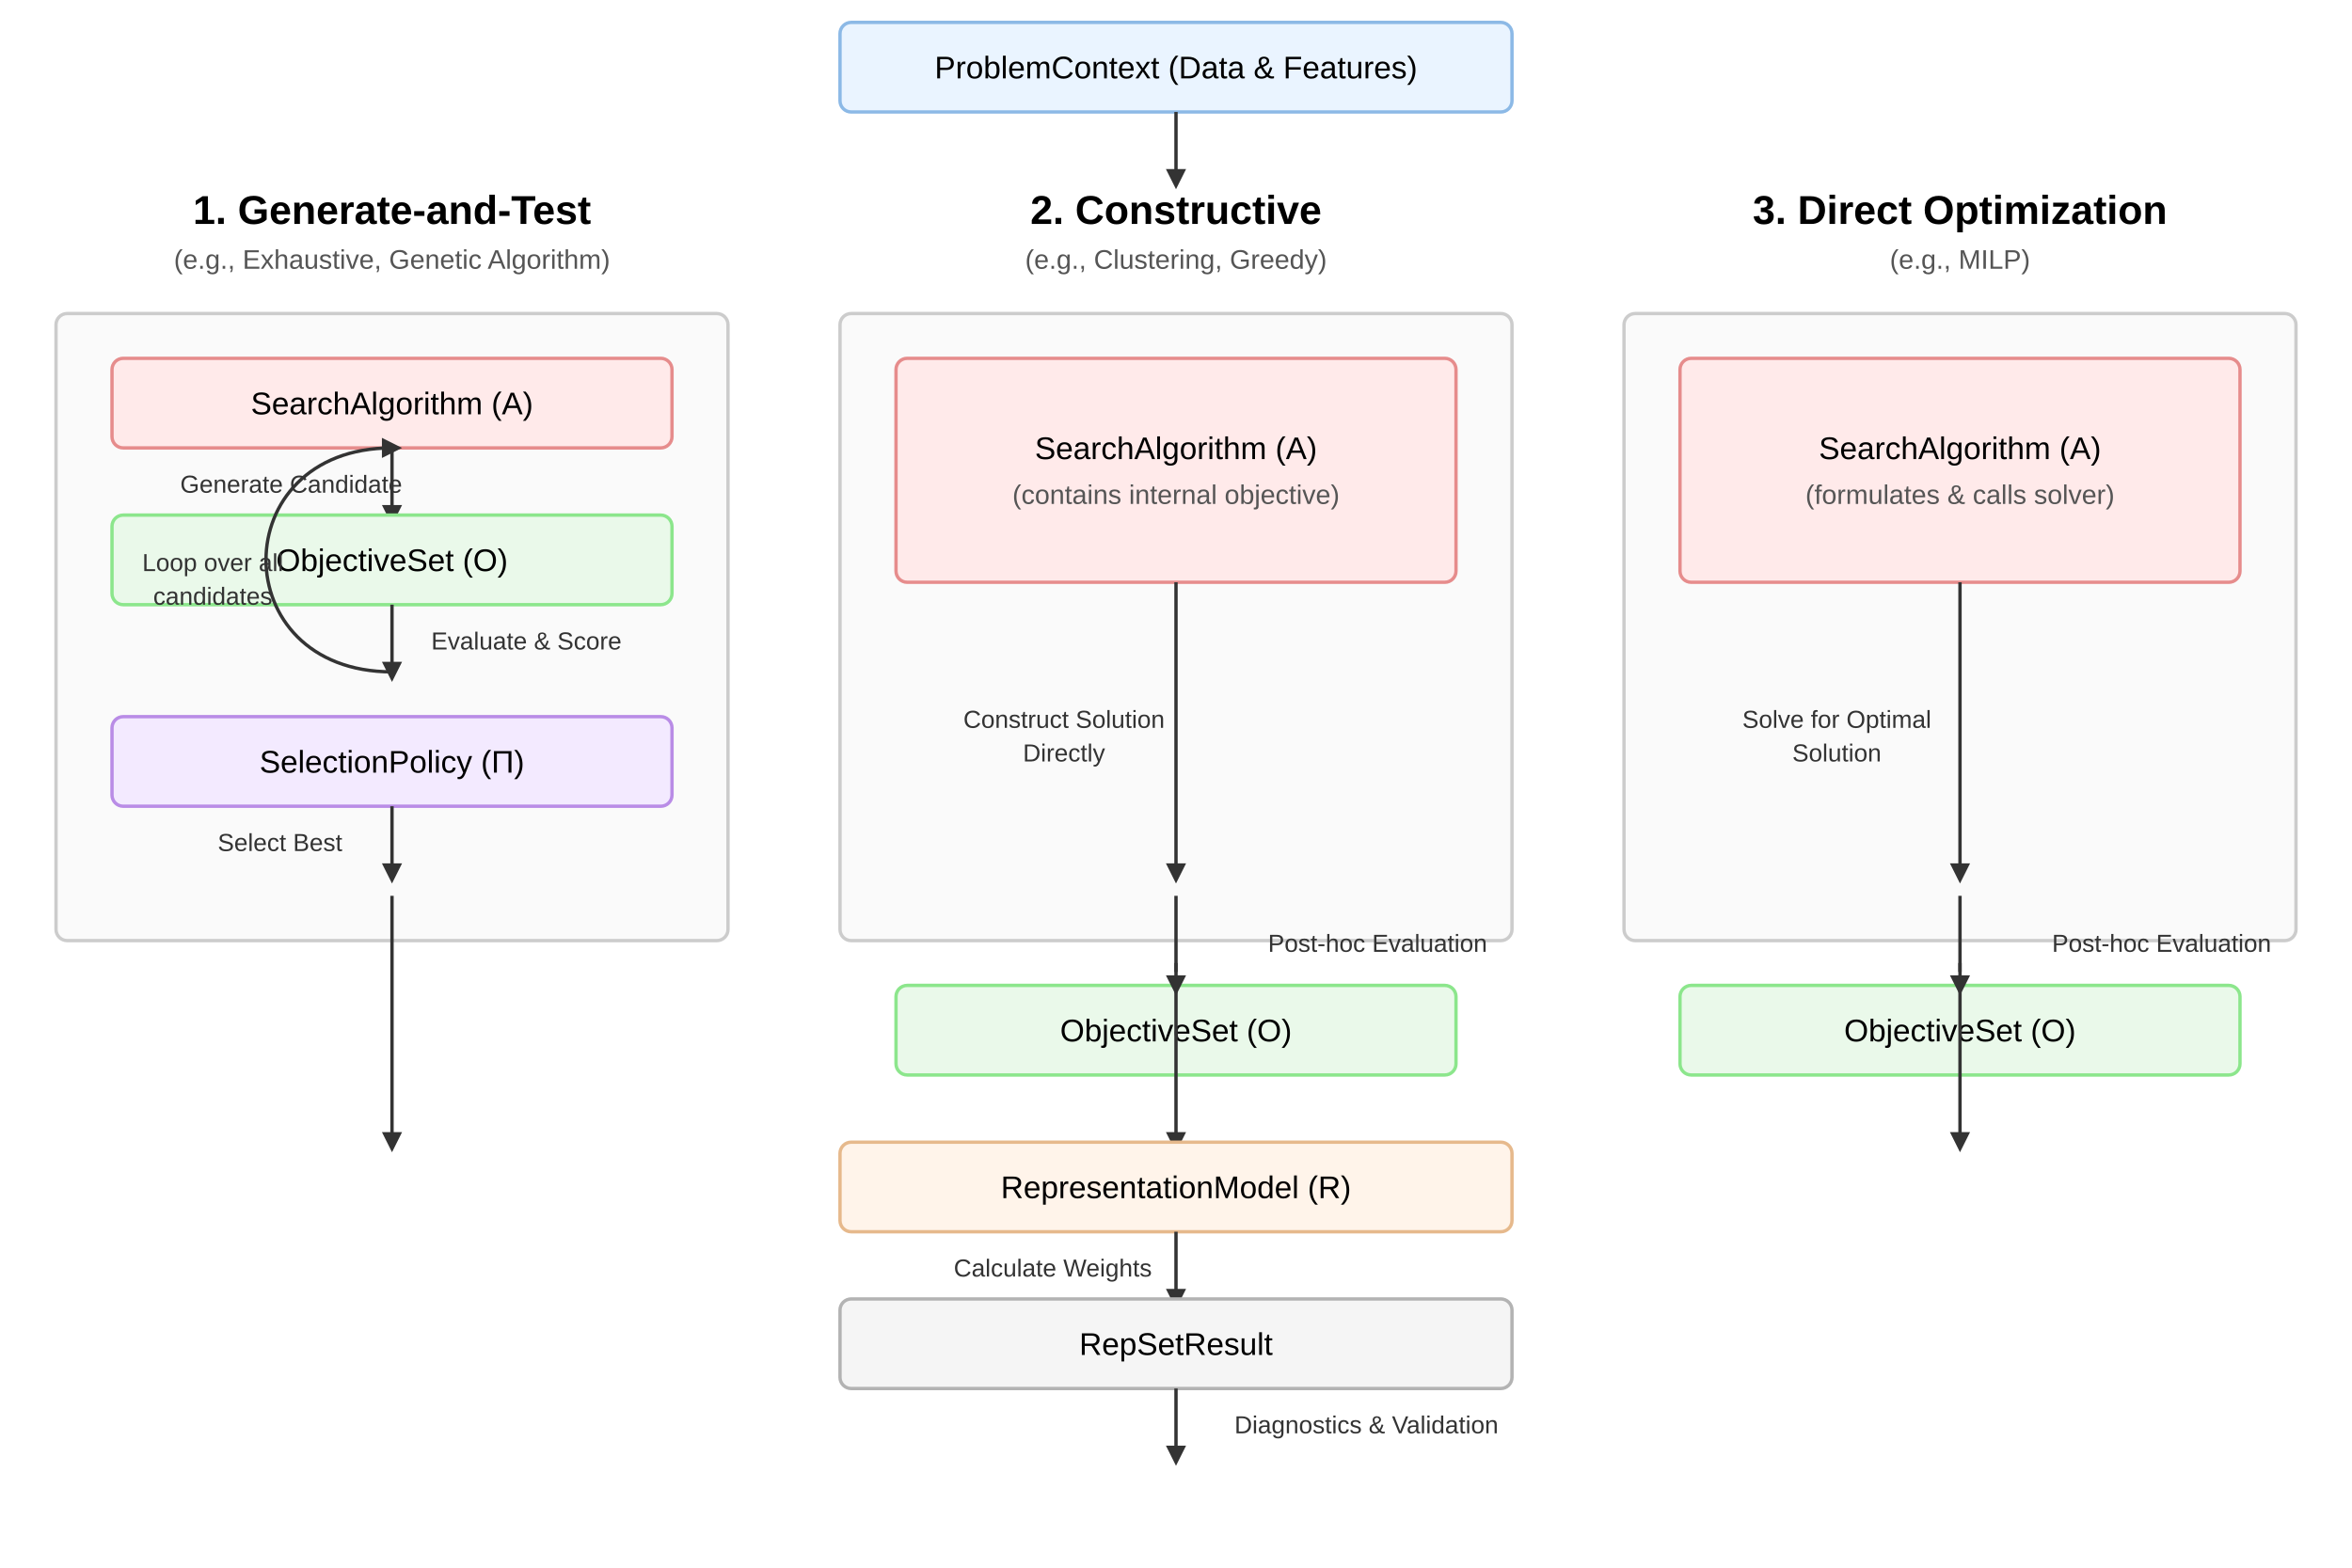
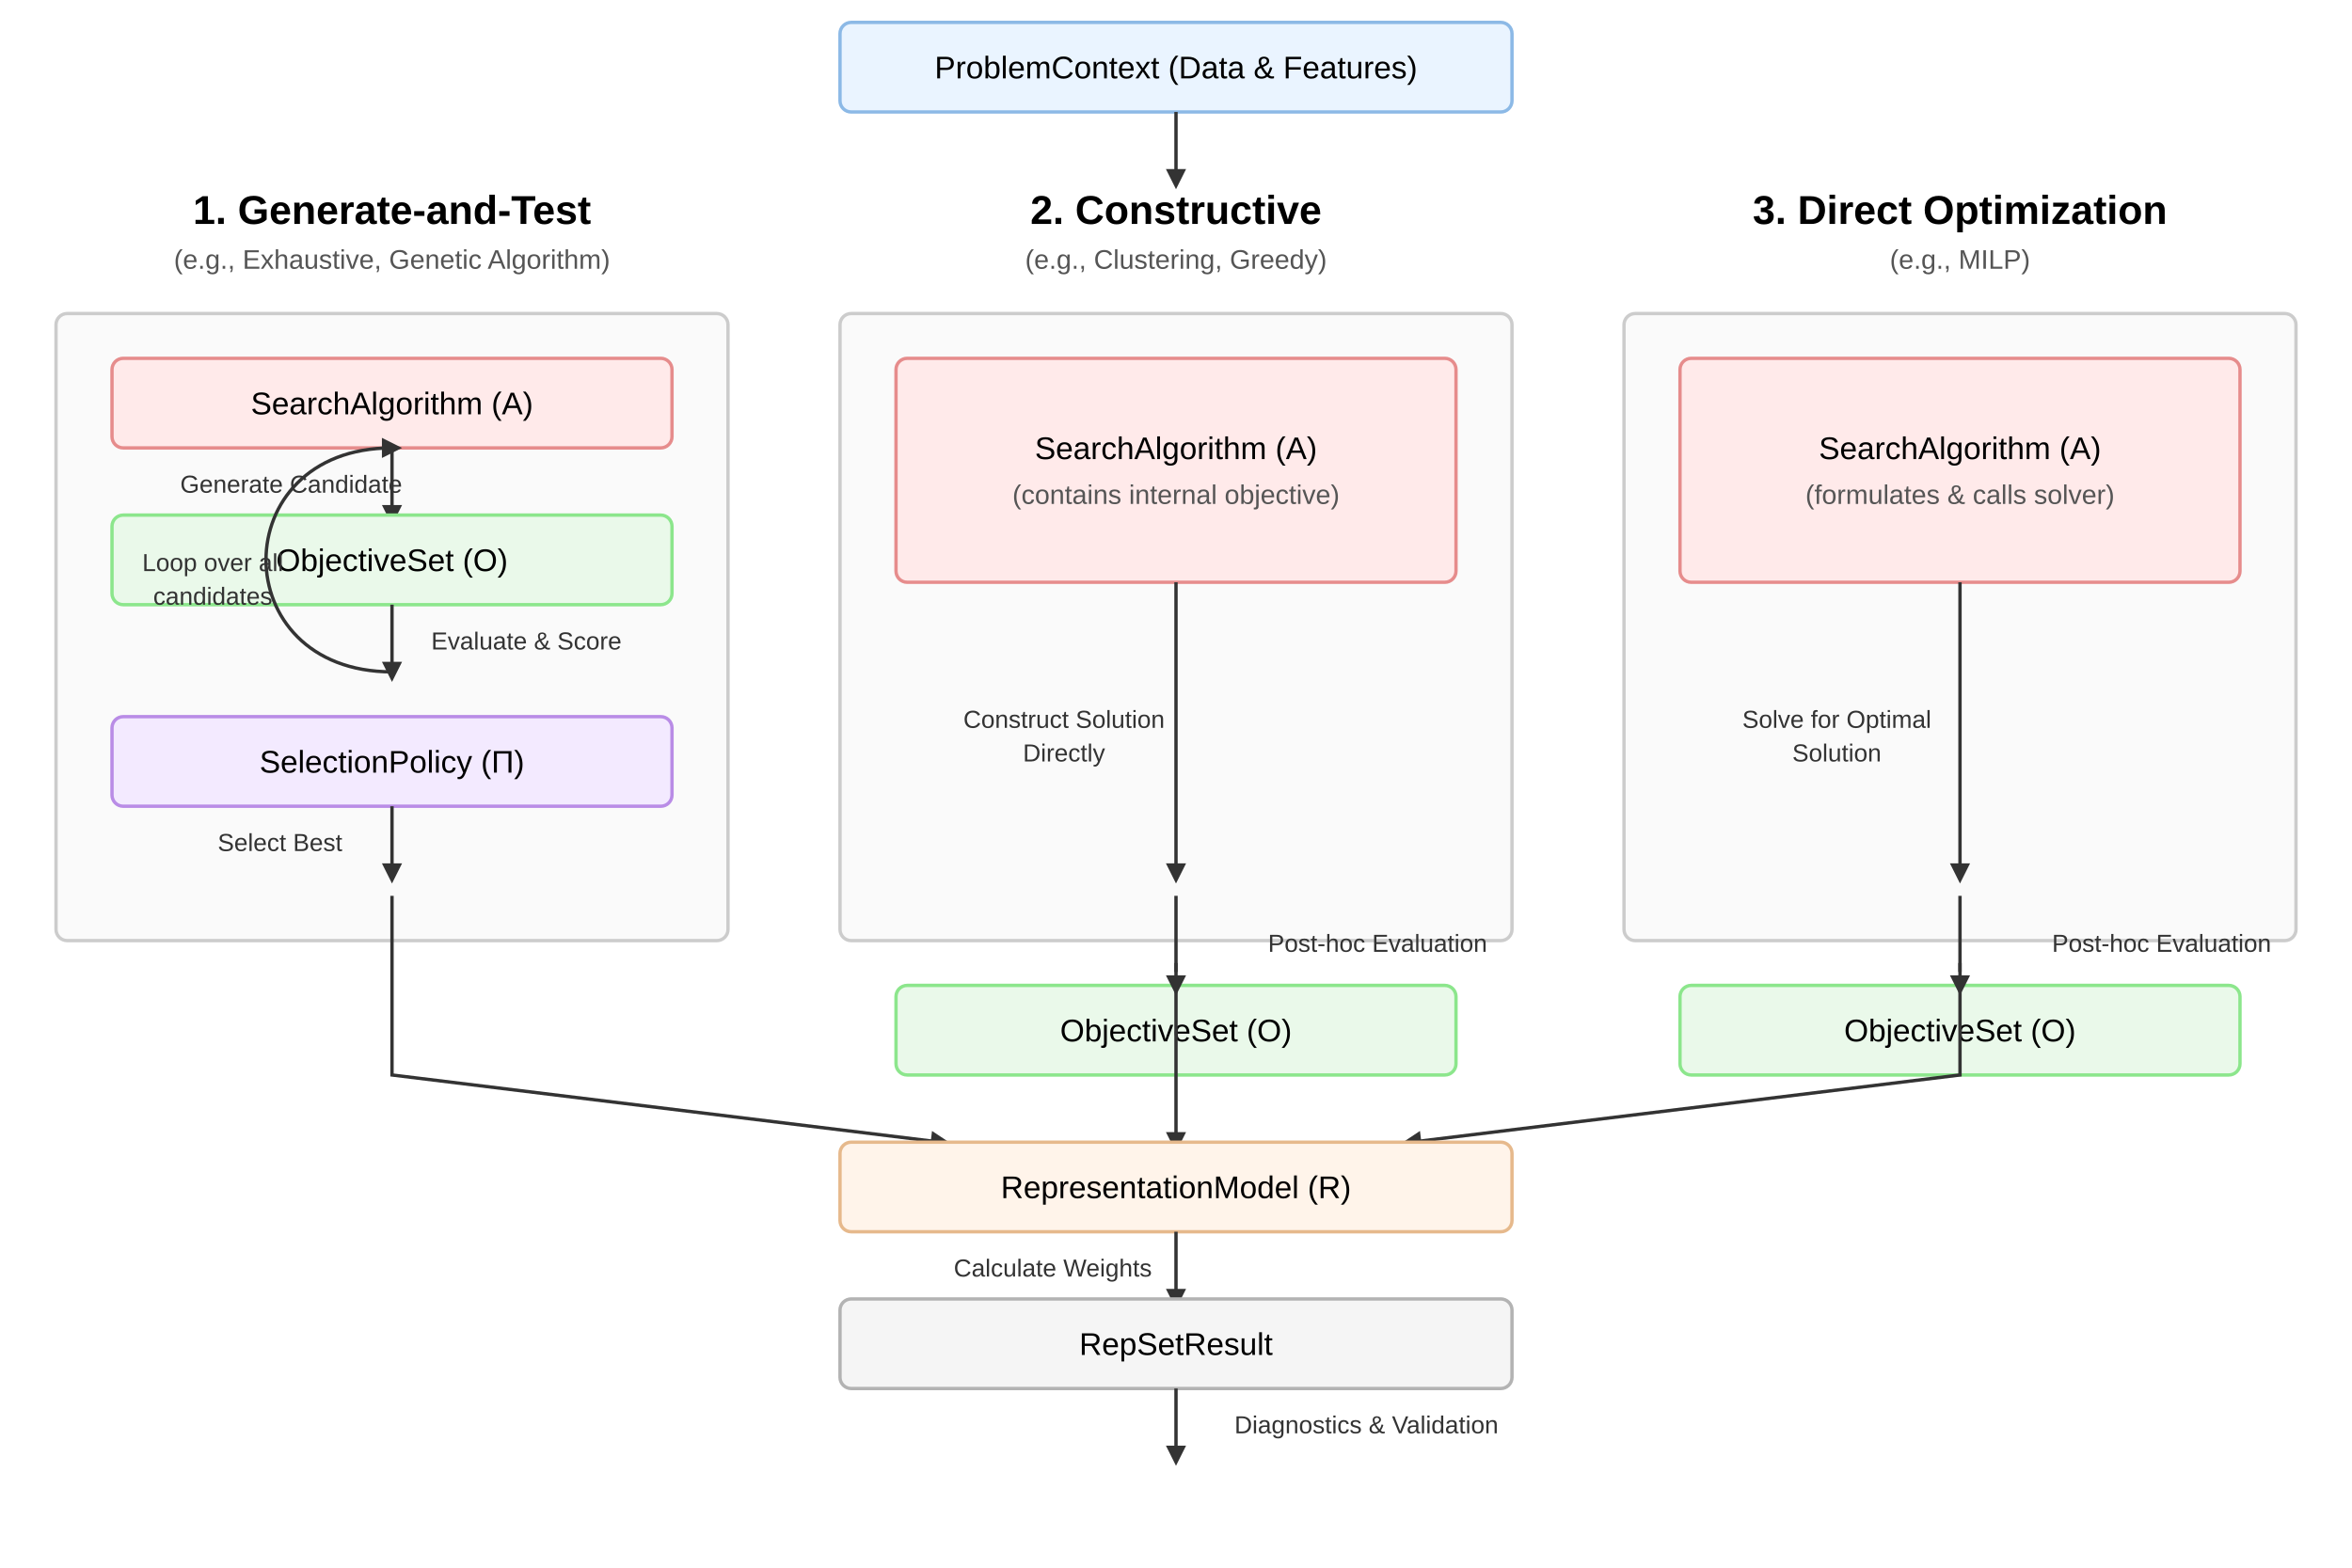
<svg xmlns="http://www.w3.org/2000/svg" width="1050" height="700" viewBox="0 0 1050 700" font-family="Arial, sans-serif" font-size="14px">
  <defs>
    <marker id="arrow" viewBox="0 0 10 10" refX="5" refY="5" markerWidth="6" markerHeight="6" orient="auto-start-reverse">
      <path d="M 0 0 L 10 5 L 0 10 z" fill="#333" />
    </marker>
    <style>
            .title { font-size: 18px; font-weight: bold; text-anchor: middle; }
            .subtitle { font-size: 12px; font-weight: normal; fill: #555; text-anchor: middle; }
            .box { stroke-width: 1.5; rx: 5; ry: 5; }
            .data-box { fill: #eaf4ff; stroke: #8cb9e6; }
            .search-box { fill: #ffeaea; stroke: #e68c8c; }
            .objective-box { fill: #eaf9ea; stroke: #8ce68c; }
            .policy-box { fill: #f3eaff; stroke: #b98ce6; }
            .repr-box { fill: #fff4ea; stroke: #e6b98c; }
            .result-box { fill: #f5f5f5; stroke: #b3b3b3; }
            .flow-arrow { stroke: #333; stroke-width: 1.5; fill: none; marker-end: url(#arrow); }
            .eval-arrow { stroke: #333; stroke-width: 1.5; fill: none; marker-end: url(#arrow); stroke-dasharray: 4 2; }
            .label-text { text-anchor: middle; font-size: 11px; fill: #333; }
        </style>
  </defs>
  <rect x="375" y="10" width="300" height="40" class="box data-box" />
  <text x="525" y="35" text-anchor="middle">ProblemContext (Data &amp; Features)</text>
  <path class="flow-arrow" d="M 525 50 L 525 80" />
  <g id="workflow1">
    <text x="175" y="100" class="title">1. Generate-and-Test</text>
    <text x="175" y="120" class="subtitle">(e.g., Exhaustive, Genetic Algorithm)</text>
    <rect x="25" y="140" width="300" height="280" class="box" fill="#fafafa" stroke="#ccc" />
    <rect x="50" y="160" width="250" height="40" class="box search-box" />
    <text x="175" y="185" text-anchor="middle">SearchAlgorithm (A)</text>
    <path class="flow-arrow" d="M 175 200 L 175 230" />
    <text x="130" y="220" class="label-text">Generate Candidate</text>
    <rect x="50" y="230" width="250" height="40" class="box objective-box" />
    <text x="175" y="255" text-anchor="middle">ObjectiveSet (O)</text>
    <path class="flow-arrow" d="M 175 270 L 175 300" />
    <text x="235" y="290" class="label-text">Evaluate &amp; Score</text>
    <path class="flow-arrow" d="M 175 300 C 100 300 100 200 175 200" />
    <text x="95" y="255" class="label-text">Loop over all</text>
    <text x="95" y="270" class="label-text">candidates</text>
    <rect x="50" y="320" width="250" height="40" class="box policy-box" />
    <text x="175" y="345" text-anchor="middle">SelectionPolicy (Π)</text>
    <path class="flow-arrow" d="M 175 360 L 175 390" />
    <text x="125" y="380" class="label-text">Select Best</text>
  </g>
  <g id="workflow2">
    <text x="525" y="100" class="title">2. Constructive</text>
    <text x="525" y="120" class="subtitle">(e.g., Clustering, Greedy)</text>
    <rect x="375" y="140" width="300" height="280" class="box" fill="#fafafa" stroke="#ccc" />
    <rect x="400" y="160" width="250" height="100" class="box search-box" />
    <text x="525" y="205" text-anchor="middle">SearchAlgorithm (A)</text>
    <text x="525" y="225" class="subtitle">(contains internal objective)</text>
    <path class="flow-arrow" d="M 525 260 L 525 390" />
    <text x="475" y="325" class="label-text">Construct Solution</text>
    <text x="475" y="340" class="label-text">Directly</text>
    <rect x="400" y="440" width="250" height="40" class="box objective-box" />
    <text x="525" y="465" text-anchor="middle">ObjectiveSet (O)</text>
    <path class="eval-arrow" d="M 525 430 L 525 440" />
    <text x="615" y="425" class="label-text">Post-hoc Evaluation</text>
  </g>
  <g id="workflow3">
    <text x="875" y="100" class="title">3. Direct Optimization</text>
    <text x="875" y="120" class="subtitle">(e.g., MILP)</text>
    <rect x="725" y="140" width="300" height="280" class="box" fill="#fafafa" stroke="#ccc" />
    <rect x="750" y="160" width="250" height="100" class="box search-box" />
    <text x="875" y="205" text-anchor="middle">SearchAlgorithm (A)</text>
    <text x="875" y="225" class="subtitle">(formulates &amp; calls solver)</text>
    <path class="flow-arrow" d="M 875 260 L 875 390" />
    <text x="820" y="325" class="label-text">Solve for Optimal</text>
    <text x="820" y="340" class="label-text">Solution</text>
    <rect x="750" y="440" width="250" height="40" class="box objective-box" />
    <text x="875" y="465" text-anchor="middle">ObjectiveSet (O)</text>
    <path class="eval-arrow" d="M 875 430 L 875 440" />
    <text x="965" y="425" class="label-text">Post-hoc Evaluation</text>
  </g>
-   <path class="flow-arrow" d="M 175 400 L 175 510" />
+   <path class="flow-arrow" d="M 175 400 L 175 480 L 420 510" />
  <path class="flow-arrow" d="M 525 400 L 525 510" />
-   <path class="flow-arrow" d="M 875 400 L 875 510" />
+   <path class="flow-arrow" d="M 875 400 L 875 480 L 630 510" />
  <rect x="375" y="510" width="300" height="40" class="box repr-box" />
  <text x="525" y="535" text-anchor="middle">RepresentationModel (R)</text>
  <path class="flow-arrow" d="M 525 550 L 525 580" />
  <text x="470" y="570" class="label-text">Calculate Weights</text>
  <rect x="375" y="580" width="300" height="40" class="box result-box" />
  <text x="525" y="605" text-anchor="middle">RepSetResult</text>
  <path class="flow-arrow" d="M 525 620 L 525 650" />
  <text x="610" y="640" class="label-text">Diagnostics &amp; Validation</text>
</svg>
